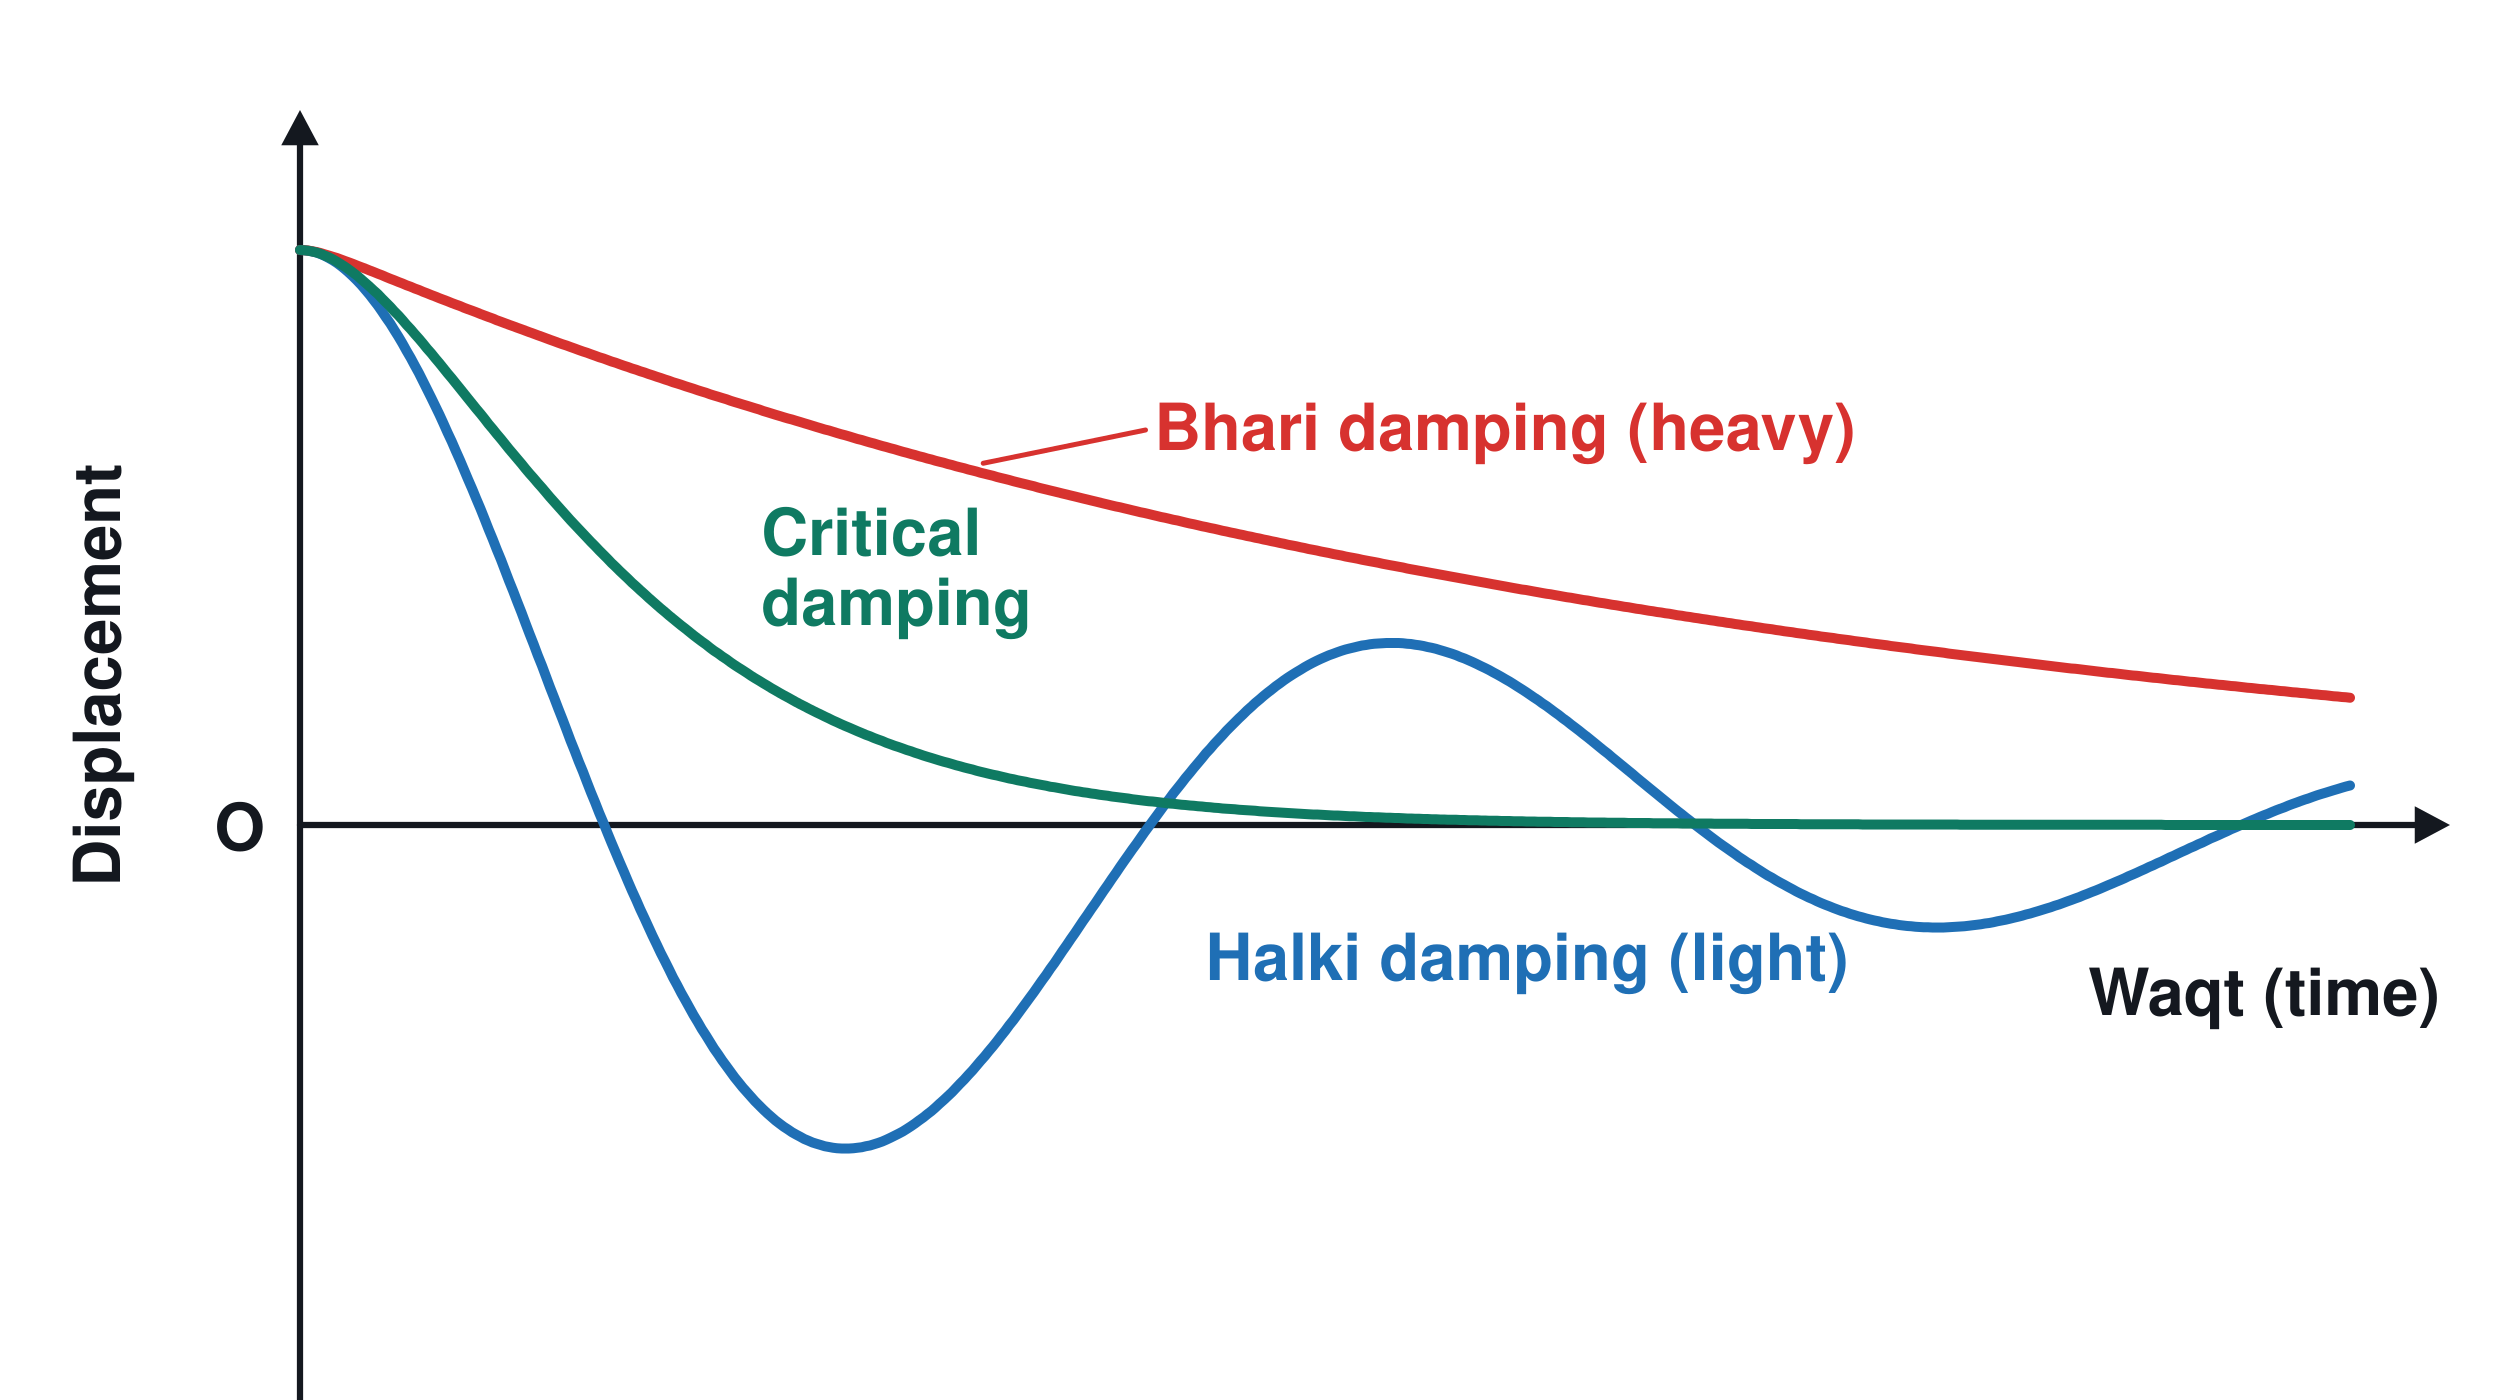
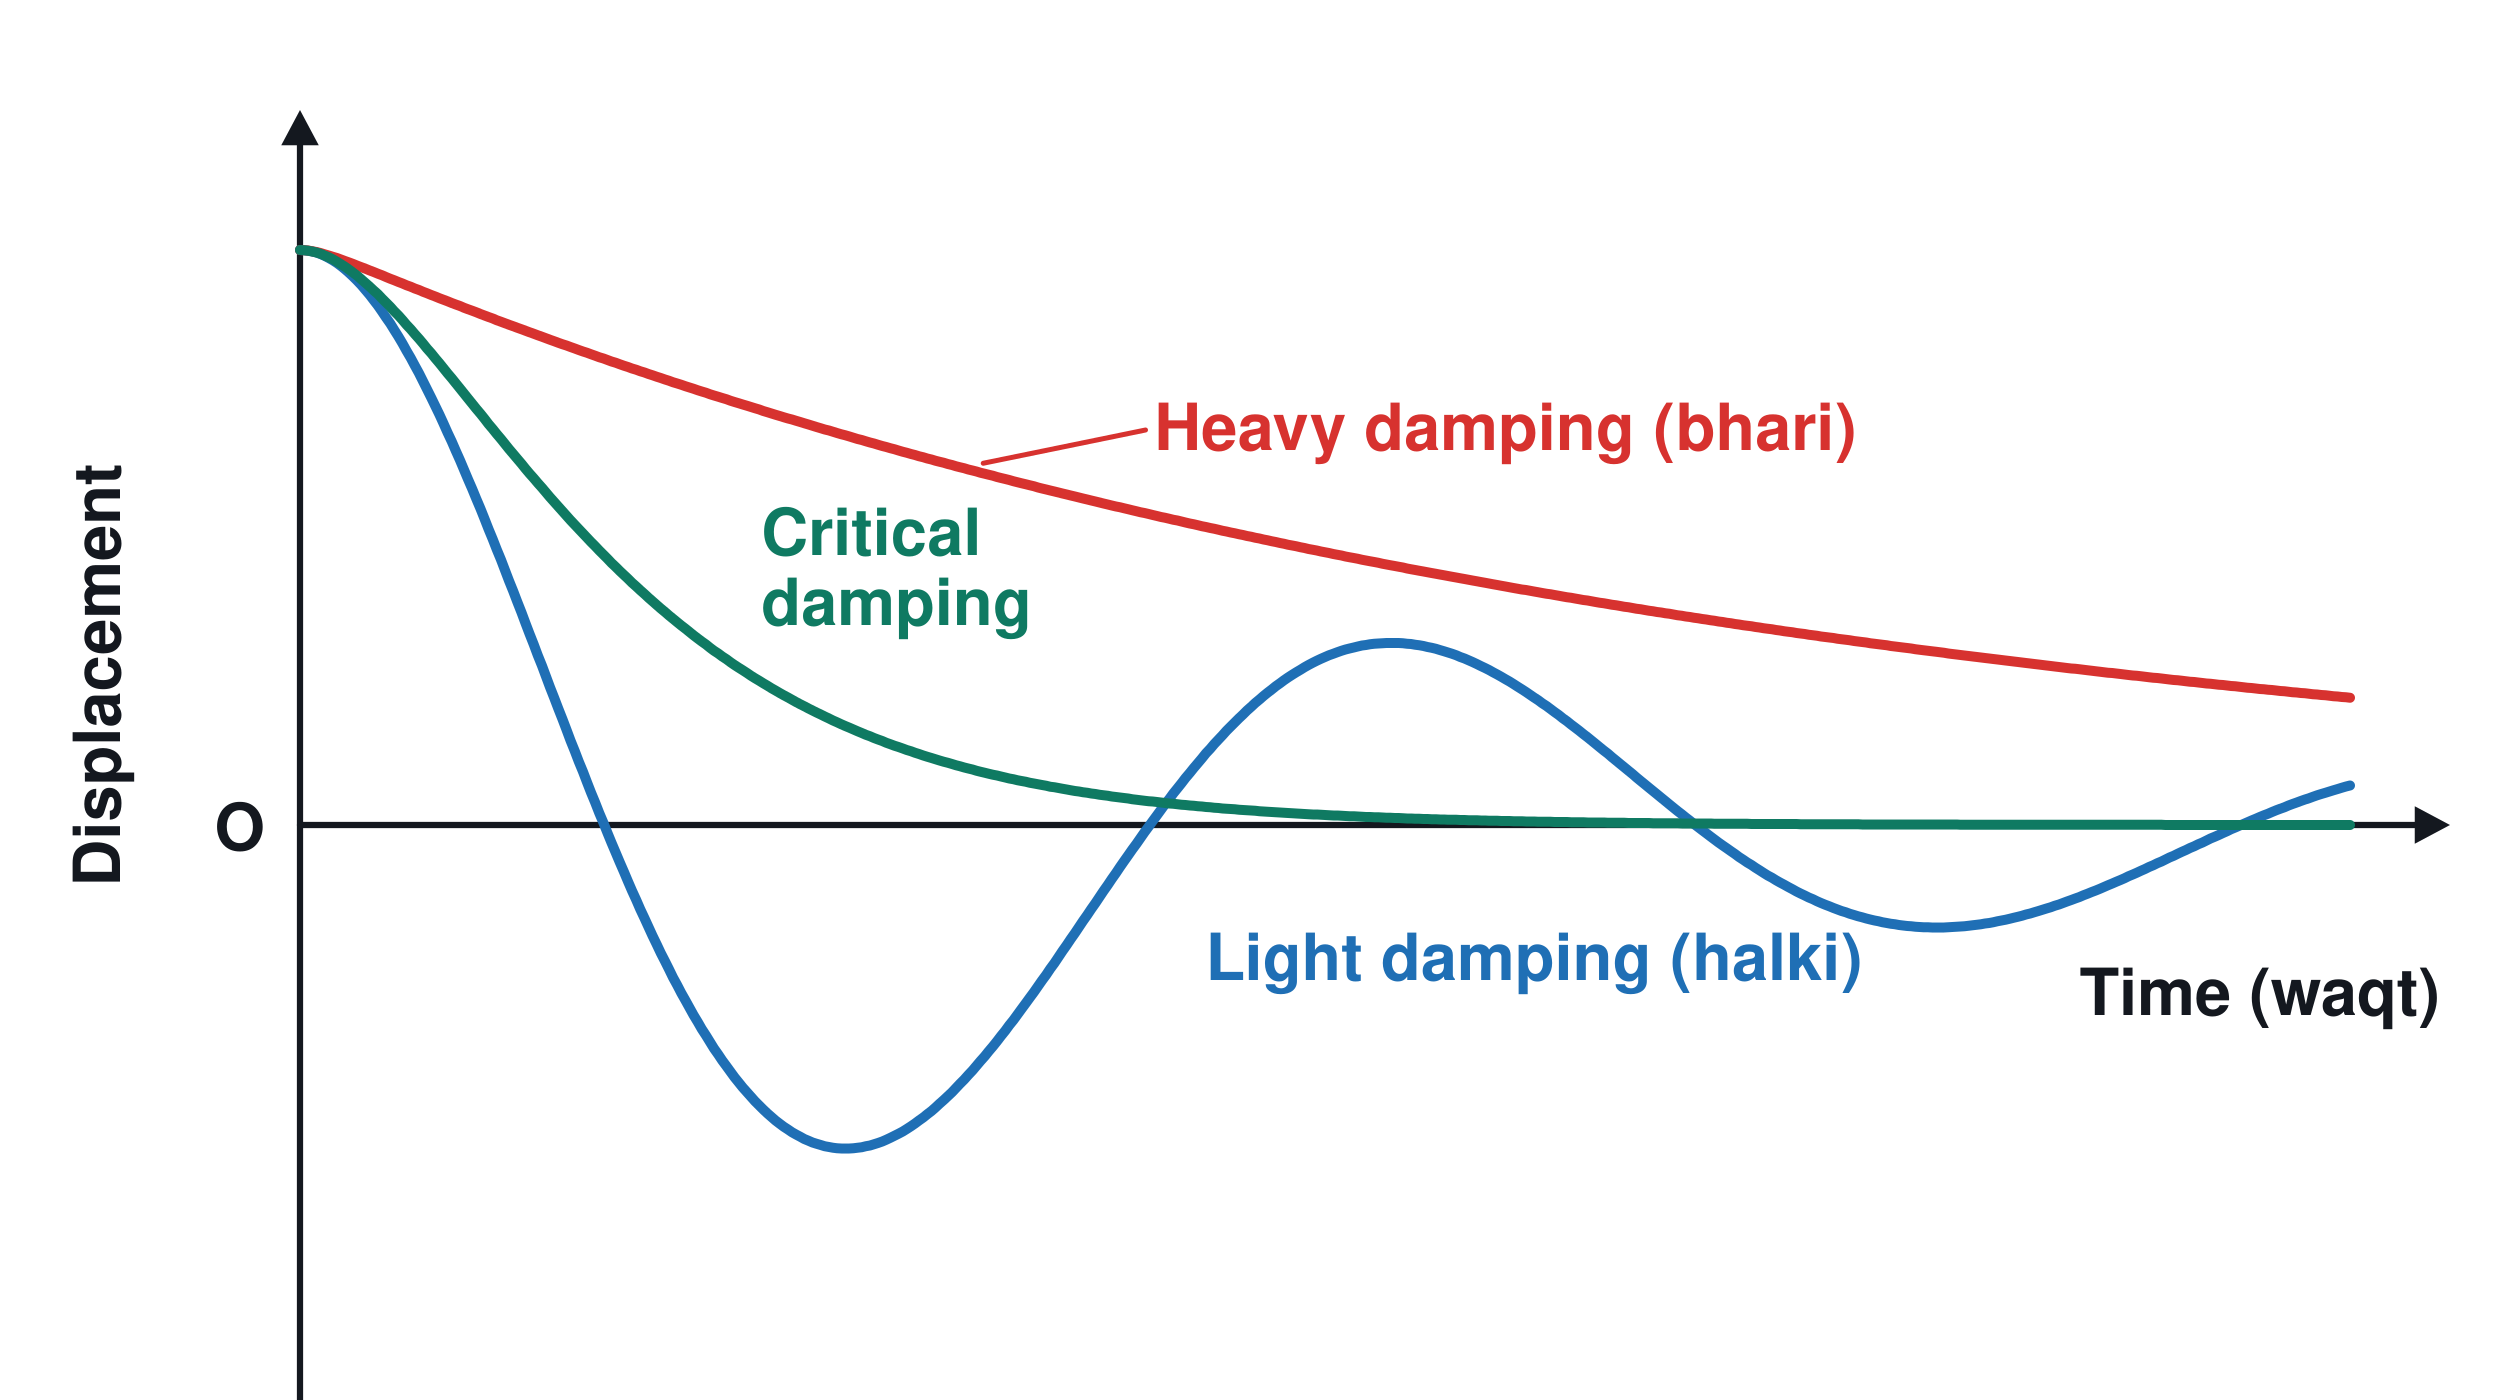
<svg xmlns="http://www.w3.org/2000/svg" viewBox="0 0 1000 560" font-family="Segoe UI, Helvetica, Arial, sans-serif">
  <rect width="1000" height="560" fill="#ffffff" />
  <line x1="120.0" y1="560.0" x2="120.0" y2="50.0" stroke="#14181f" stroke-width="2.5" stroke-linecap="round" />
  <path d="M120.0 44.0 L127.5 58.1 L112.5 58.1 Z" fill="#14181f" />
  <line x1="120.0" y1="330.0" x2="970.0" y2="330.0" stroke="#14181f" stroke-width="2.5" stroke-linecap="round" />
  <path d="M980.0 330.0 L965.9 337.5 L965.9 322.5 Z" fill="#14181f" />
-   <text x="976.0" y="406.0" font-size="26" fill="#14181f" text-anchor="end" font-weight="700">Waqt (time)</text>
+   <text x="976.0" y="406.0" font-size="26" fill="#14181f" text-anchor="end" font-weight="700">Time (waqt)</text>
  <text x="48.0" y="270.0" font-size="26" fill="#14181f" text-anchor="middle" font-weight="700" transform="rotate(-90 48.0 270.0)">Displacement</text>
  <text x="106.0" y="340.0" font-size="26" fill="#14181f" text-anchor="end" font-weight="700">O</text>
  <path d="M120.0 100.0 L121.6 100.1 L123.3 100.3 L124.9 100.6 L126.6 101.0 L128.2 101.6 L129.8 102.3 L131.5 103.2 L133.1 104.1 L134.8 105.2 L136.4 106.4 L138.0 107.7 L139.7 109.2 L141.3 110.7 L143.0 112.4 L144.6 114.1 L146.2 116.0 L147.9 118.0 L149.5 120.1 L151.2 122.3 L152.8 124.6 L154.4 127.0 L156.1 129.4 L157.7 132.0 L159.4 134.7 L161.0 137.4 L162.6 140.3 L164.3 143.2 L165.9 146.2 L167.6 149.3 L169.2 152.5 L170.8 155.7 L172.5 159.1 L174.1 162.4 L175.8 165.9 L177.4 169.4 L179.0 173.0 L180.7 176.6 L182.3 180.3 L184.0 184.1 L185.6 187.9 L187.2 191.7 L188.9 195.6 L190.5 199.5 L192.2 203.5 L193.8 207.5 L195.4 211.6 L197.1 215.7 L198.7 219.8 L200.4 223.9 L202.0 228.1 L203.6 232.3 L205.3 236.5 L206.9 240.7 L208.6 245.0 L210.2 249.3 L211.8 253.5 L213.5 257.8 L215.1 262.1 L216.8 266.3 L218.4 270.6 L220.0 274.9 L221.7 279.2 L223.3 283.4 L225.0 287.7 L226.6 291.9 L228.2 296.2 L229.9 300.4 L231.5 304.6 L233.2 308.7 L234.8 312.9 L236.4 317.0 L238.1 321.1 L239.7 325.2 L241.4 329.2 L243.0 333.2 L244.6 337.1 L246.3 341.1 L247.9 344.9 L249.6 348.8 L251.2 352.6 L252.8 356.3 L254.5 360.0 L256.1 363.7 L257.8 367.3 L259.4 370.8 L261.0 374.3 L262.7 377.8 L264.3 381.2 L266.0 384.5 L267.6 387.7 L269.2 391.0 L270.9 394.1 L272.5 397.2 L274.2 400.2 L275.8 403.1 L277.4 406.0 L279.1 408.8 L280.7 411.6 L282.4 414.2 L284.0 416.8 L285.6 419.4 L287.3 421.8 L288.9 424.2 L290.6 426.5 L292.2 428.7 L293.8 430.9 L295.5 433.0 L297.1 435.0 L298.8 436.9 L300.4 438.7 L302.0 440.5 L303.7 442.2 L305.3 443.8 L307.0 445.4 L308.6 446.8 L310.2 448.2 L311.9 449.5 L313.5 450.7 L315.2 451.8 L316.8 452.9 L318.4 453.8 L320.1 454.7 L321.7 455.6 L323.4 456.3 L325.0 457.0 L326.6 457.5 L328.3 458.0 L329.9 458.5 L331.6 458.8 L333.2 459.1 L334.8 459.3 L336.5 459.4 L338.1 459.4 L339.8 459.4 L341.4 459.3 L343.0 459.1 L344.7 458.9 L346.3 458.5 L348.0 458.2 L349.6 457.7 L351.2 457.2 L352.9 456.6 L354.5 455.9 L356.2 455.1 L357.8 454.3 L359.4 453.5 L361.1 452.6 L362.7 451.6 L364.4 450.5 L366.0 449.4 L367.6 448.2 L369.3 447.0 L370.9 445.7 L372.6 444.4 L374.2 443.0 L375.8 441.5 L377.5 440.0 L379.1 438.5 L380.8 436.9 L382.4 435.2 L384.0 433.5 L385.7 431.8 L387.3 430.0 L389.0 428.2 L390.6 426.3 L392.2 424.4 L393.9 422.5 L395.5 420.5 L397.2 418.5 L398.8 416.5 L400.4 414.4 L402.1 412.3 L403.7 410.1 L405.4 408.0 L407.0 405.8 L408.6 403.6 L410.3 401.3 L411.9 399.1 L413.6 396.8 L415.2 394.5 L416.8 392.2 L418.5 389.9 L420.1 387.5 L421.8 385.2 L423.4 382.8 L425.0 380.4 L426.7 378.0 L428.3 375.6 L430.0 373.2 L431.6 370.8 L433.2 368.4 L434.9 366.0 L436.5 363.6 L438.2 361.2 L439.8 358.8 L441.4 356.4 L443.1 354.0 L444.7 351.6 L446.4 349.2 L448.0 346.8 L449.6 344.5 L451.3 342.1 L452.9 339.8 L454.6 337.5 L456.2 335.2 L457.8 332.9 L459.5 330.6 L461.1 328.4 L462.8 326.1 L464.4 323.9 L466.0 321.7 L467.7 319.6 L469.3 317.4 L471.0 315.3 L472.6 313.3 L474.2 311.2 L475.9 309.2 L477.5 307.2 L479.2 305.2 L480.8 303.3 L482.4 301.3 L484.1 299.5 L485.7 297.6 L487.4 295.8 L489.0 294.1 L490.6 292.3 L492.3 290.6 L493.9 289.0 L495.6 287.3 L497.2 285.8 L498.8 284.2 L500.5 282.7 L502.1 281.2 L503.8 279.8 L505.4 278.4 L507.0 277.1 L508.7 275.8 L510.3 274.5 L512.0 273.3 L513.6 272.1 L515.2 271.0 L516.9 269.9 L518.5 268.9 L520.2 267.9 L521.8 266.9 L523.4 266.0 L525.1 265.1 L526.7 264.3 L528.4 263.5 L530.0 262.8 L531.6 262.1 L533.3 261.5 L534.9 260.9 L536.6 260.3 L538.2 259.8 L539.8 259.4 L541.5 259.0 L543.1 258.6 L544.8 258.2 L546.4 258.0 L548.0 257.7 L549.7 257.5 L551.3 257.4 L553.0 257.3 L554.6 257.2 L556.2 257.2 L557.9 257.2 L559.5 257.2 L561.2 257.3 L562.8 257.5 L564.4 257.6 L566.1 257.9 L567.7 258.1 L569.4 258.4 L571.0 258.8 L572.6 259.1 L574.3 259.5 L575.9 260.0 L577.6 260.5 L579.2 261.0 L580.8 261.5 L582.5 262.1 L584.1 262.8 L585.8 263.4 L587.4 264.1 L589.0 264.8 L590.7 265.6 L592.3 266.4 L594.0 267.2 L595.6 268.0 L597.2 268.9 L598.9 269.8 L600.5 270.7 L602.2 271.7 L603.8 272.6 L605.4 273.6 L607.1 274.7 L608.7 275.7 L610.4 276.8 L612.0 277.9 L613.6 279.0 L615.3 280.1 L616.9 281.3 L618.6 282.4 L620.2 283.6 L621.8 284.8 L623.5 286.0 L625.1 287.3 L626.8 288.5 L628.4 289.8 L630.0 291.0 L631.7 292.3 L633.3 293.6 L635.0 294.9 L636.6 296.2 L638.2 297.5 L639.9 298.9 L641.5 300.2 L643.2 301.5 L644.8 302.9 L646.4 304.2 L648.1 305.6 L649.7 306.9 L651.4 308.3 L653.0 309.6 L654.6 311.0 L656.3 312.4 L657.9 313.7 L659.6 315.1 L661.2 316.4 L662.8 317.7 L664.5 319.1 L666.1 320.4 L667.8 321.8 L669.4 323.1 L671.0 324.4 L672.7 325.7 L674.3 327.0 L676.0 328.3 L677.6 329.6 L679.2 330.8 L680.9 332.1 L682.5 333.3 L684.2 334.6 L685.8 335.8 L687.4 337.0 L689.1 338.2 L690.7 339.3 L692.4 340.5 L694.0 341.6 L695.6 342.8 L697.3 343.9 L698.9 345.0 L700.6 346.0 L702.2 347.1 L703.8 348.1 L705.5 349.2 L707.1 350.2 L708.8 351.1 L710.4 352.1 L712.0 353.0 L713.7 353.9 L715.3 354.8 L717.0 355.7 L718.6 356.6 L720.2 357.4 L721.9 358.2 L723.5 359.0 L725.2 359.7 L726.8 360.5 L728.4 361.2 L730.1 361.9 L731.7 362.5 L733.4 363.2 L735.0 363.8 L736.6 364.4 L738.3 364.9 L739.9 365.5 L741.6 366.0 L743.2 366.5 L744.8 366.9 L746.5 367.4 L748.1 367.8 L749.8 368.2 L751.4 368.5 L753.0 368.9 L754.7 369.2 L756.3 369.5 L758.0 369.7 L759.6 370.0 L761.2 370.2 L762.9 370.4 L764.5 370.5 L766.2 370.7 L767.8 370.8 L769.4 370.9 L771.1 370.9 L772.7 371.0 L774.4 371.0 L776.0 371.0 L777.6 371.0 L779.3 370.9 L780.9 370.8 L782.6 370.7 L784.2 370.6 L785.8 370.5 L787.5 370.3 L789.1 370.1 L790.8 369.9 L792.4 369.7 L794.0 369.4 L795.7 369.2 L797.3 368.9 L799.0 368.5 L800.6 368.2 L802.2 367.9 L803.9 367.5 L805.5 367.1 L807.2 366.7 L808.8 366.3 L810.4 365.8 L812.1 365.4 L813.7 364.9 L815.4 364.4 L817.0 363.9 L818.6 363.4 L820.3 362.9 L821.9 362.3 L823.6 361.8 L825.2 361.2 L826.8 360.6 L828.5 360.0 L830.1 359.4 L831.8 358.8 L833.4 358.1 L835.0 357.5 L836.7 356.8 L838.3 356.2 L840.0 355.5 L841.6 354.8 L843.2 354.1 L844.9 353.4 L846.5 352.7 L848.2 352.0 L849.8 351.3 L851.4 350.5 L853.1 349.8 L854.7 349.1 L856.4 348.3 L858.0 347.6 L859.6 346.8 L861.3 346.1 L862.9 345.3 L864.6 344.6 L866.2 343.8 L867.8 343.0 L869.5 342.3 L871.1 341.5 L872.8 340.7 L874.4 340.0 L876.0 339.2 L877.7 338.5 L879.3 337.7 L881.0 337.0 L882.6 336.2 L884.2 335.4 L885.9 334.7 L887.5 334.0 L889.2 333.2 L890.8 332.5 L892.4 331.7 L894.1 331.0 L895.7 330.3 L897.4 329.6 L899.0 328.9 L900.6 328.2 L902.3 327.5 L903.9 326.8 L905.6 326.1 L907.2 325.5 L908.8 324.8 L910.5 324.1 L912.1 323.5 L913.8 322.9 L915.4 322.2 L917.0 321.6 L918.7 321.0 L920.3 320.4 L922.0 319.8 L923.6 319.3 L925.2 318.7 L926.9 318.1 L928.5 317.6 L930.2 317.1 L931.8 316.6 L933.4 316.1 L935.1 315.6 L936.7 315.1 L938.4 314.6 L940.0 314.2" stroke="#1f6fb5" stroke-width="4" fill="none" stroke-linejoin="round" stroke-linecap="round" />
  <path d="M120.0 100.0 L121.6 100.1 L123.3 100.2 L124.9 100.5 L126.6 100.8 L128.2 101.2 L129.8 101.7 L131.5 102.2 L133.1 102.7 L134.8 103.2 L136.4 103.8 L138.0 104.4 L139.7 105.0 L141.3 105.6 L143.0 106.3 L144.6 106.9 L146.2 107.5 L147.9 108.2 L149.5 108.8 L151.2 109.5 L152.8 110.1 L154.4 110.8 L156.1 111.5 L157.7 112.1 L159.4 112.8 L161.0 113.4 L162.6 114.1 L164.3 114.7 L165.9 115.4 L167.6 116.0 L169.2 116.7 L170.8 117.3 L172.5 118.0 L174.1 118.6 L175.8 119.3 L177.4 119.9 L179.0 120.5 L180.7 121.2 L182.3 121.8 L184.0 122.4 L185.6 123.1 L187.2 123.7 L188.9 124.3 L190.5 124.9 L192.2 125.6 L193.8 126.2 L195.4 126.8 L197.1 127.4 L198.7 128.1 L200.4 128.7 L202.0 129.3 L203.6 129.9 L205.3 130.5 L206.9 131.1 L208.6 131.7 L210.2 132.3 L211.8 132.9 L213.5 133.5 L215.1 134.1 L216.8 134.7 L218.4 135.3 L220.0 135.9 L221.7 136.5 L223.3 137.1 L225.0 137.7 L226.6 138.2 L228.2 138.8 L229.9 139.4 L231.5 140.0 L233.2 140.6 L234.8 141.1 L236.4 141.7 L238.1 142.3 L239.7 142.9 L241.4 143.4 L243.0 144.0 L244.6 144.6 L246.3 145.1 L247.9 145.7 L249.6 146.3 L251.2 146.8 L252.8 147.4 L254.5 147.9 L256.1 148.5 L257.8 149.0 L259.4 149.6 L261.0 150.1 L262.7 150.7 L264.3 151.2 L266.0 151.8 L267.6 152.3 L269.2 152.9 L270.9 153.4 L272.5 153.9 L274.2 154.5 L275.8 155.0 L277.4 155.5 L279.1 156.1 L280.7 156.6 L282.4 157.1 L284.0 157.7 L285.6 158.2 L287.3 158.7 L288.9 159.2 L290.6 159.7 L292.2 160.3 L293.8 160.8 L295.5 161.3 L297.1 161.8 L298.8 162.3 L300.4 162.8 L302.0 163.3 L303.7 163.8 L305.3 164.4 L307.0 164.9 L308.6 165.4 L310.2 165.9 L311.9 166.4 L313.5 166.9 L315.2 167.4 L316.8 167.8 L318.4 168.3 L320.1 168.8 L321.7 169.3 L323.4 169.8 L325.0 170.3 L326.6 170.8 L328.3 171.3 L329.9 171.8 L331.6 172.2 L333.2 172.7 L334.8 173.2 L336.5 173.7 L338.1 174.1 L339.8 174.6 L341.4 175.1 L343.0 175.6 L344.7 176.0 L346.3 176.5 L348.0 177.0 L349.6 177.4 L351.2 177.9 L352.9 178.4 L354.5 178.8 L356.2 179.3 L357.8 179.7 L359.4 180.2 L361.1 180.7 L362.7 181.1 L364.4 181.6 L366.0 182.0 L367.6 182.5 L369.3 182.9 L370.9 183.4 L372.6 183.8 L374.2 184.3 L375.8 184.7 L377.5 185.1 L379.1 185.6 L380.8 186.0 L382.4 186.5 L384.0 186.9 L385.7 187.3 L387.3 187.8 L389.0 188.2 L390.6 188.6 L392.2 189.1 L393.9 189.5 L395.5 189.9 L397.2 190.3 L398.8 190.8 L400.4 191.2 L402.1 191.6 L403.7 192.0 L405.4 192.5 L407.0 192.9 L408.6 193.3 L410.3 193.7 L411.9 194.1 L413.6 194.5 L415.2 195.0 L416.8 195.4 L418.5 195.8 L420.1 196.2 L421.8 196.6 L423.4 197.0 L425.0 197.4 L426.7 197.8 L428.3 198.2 L430.0 198.6 L431.6 199.0 L433.2 199.4 L434.9 199.8 L436.5 200.2 L438.2 200.6 L439.8 201.0 L441.4 201.4 L443.1 201.8 L444.7 202.2 L446.4 202.6 L448.0 202.9 L449.6 203.3 L451.3 203.7 L452.9 204.1 L454.6 204.5 L456.2 204.9 L457.8 205.2 L459.5 205.6 L461.1 206.0 L462.8 206.4 L464.4 206.8 L466.0 207.1 L467.7 207.5 L469.3 207.9 L471.0 208.2 L472.6 208.6 L474.2 209.0 L475.9 209.4 L477.5 209.7 L479.2 210.1 L480.8 210.5 L482.4 210.8 L484.1 211.2 L485.7 211.5 L487.4 211.9 L489.0 212.3 L490.6 212.6 L492.3 213.0 L493.9 213.3 L495.6 213.7 L497.2 214.0 L498.8 214.4 L500.5 214.7 L502.1 215.1 L503.8 215.4 L505.4 215.8 L507.0 216.1 L508.7 216.5 L510.3 216.8 L512.0 217.2 L513.6 217.5 L515.2 217.9 L516.9 218.2 L518.5 218.5 L520.2 218.9 L521.8 219.2 L523.4 219.6 L525.1 219.9 L526.7 220.2 L528.4 220.6 L530.0 220.9 L531.6 221.2 L533.3 221.6 L534.9 221.9 L536.6 222.2 L538.2 222.6 L539.8 222.9 L541.5 223.2 L543.1 223.5 L544.8 223.9 L546.4 224.2 L548.0 224.5 L549.7 224.8 L551.3 225.1 L553.0 225.5 L554.6 225.8 L556.2 226.1 L557.9 226.4 L559.5 226.7 L561.2 227.0 L562.8 227.4 L564.4 227.7 L566.1 228.0 L567.7 228.3 L569.4 228.6 L571.0 228.9 L572.6 229.2 L574.3 229.5 L575.9 229.8 L577.6 230.1 L579.2 230.4 L580.8 230.7 L582.5 231.0 L584.1 231.3 L585.8 231.6 L587.4 231.9 L589.0 232.2 L590.7 232.5 L592.3 232.8 L594.0 233.1 L595.6 233.4 L597.2 233.7 L598.9 234.0 L600.5 234.3 L602.2 234.6 L603.8 234.9 L605.4 235.2 L607.1 235.5 L608.7 235.8 L610.4 236.0 L612.0 236.3 L613.6 236.6 L615.3 236.9 L616.9 237.2 L618.6 237.5 L620.2 237.7 L621.8 238.0 L623.5 238.3 L625.1 238.6 L626.8 238.9 L628.4 239.1 L630.0 239.4 L631.7 239.7 L633.3 240.0 L635.0 240.2 L636.6 240.5 L638.2 240.8 L639.9 241.1 L641.5 241.3 L643.2 241.6 L644.8 241.9 L646.4 242.1 L648.1 242.4 L649.7 242.7 L651.4 242.9 L653.0 243.2 L654.6 243.5 L656.3 243.7 L657.9 244.0 L659.6 244.3 L661.2 244.5 L662.8 244.8 L664.5 245.0 L666.1 245.3 L667.8 245.5 L669.4 245.8 L671.0 246.1 L672.7 246.3 L674.3 246.6 L676.0 246.8 L677.6 247.1 L679.2 247.3 L680.9 247.6 L682.5 247.8 L684.2 248.1 L685.8 248.3 L687.4 248.6 L689.1 248.8 L690.7 249.1 L692.4 249.3 L694.0 249.6 L695.6 249.8 L697.3 250.1 L698.9 250.3 L700.6 250.5 L702.2 250.8 L703.8 251.0 L705.5 251.3 L707.1 251.5 L708.8 251.7 L710.4 252.0 L712.0 252.2 L713.7 252.5 L715.3 252.7 L717.0 252.9 L718.6 253.2 L720.2 253.4 L721.9 253.6 L723.5 253.9 L725.2 254.1 L726.8 254.3 L728.4 254.6 L730.1 254.8 L731.7 255.0 L733.4 255.2 L735.0 255.5 L736.6 255.7 L738.3 255.9 L739.9 256.1 L741.6 256.4 L743.2 256.6 L744.8 256.8 L746.5 257.0 L748.1 257.3 L749.8 257.5 L751.4 257.7 L753.0 257.9 L754.7 258.1 L756.3 258.4 L758.0 258.6 L759.6 258.8 L761.2 259.0 L762.9 259.2 L764.5 259.4 L766.2 259.7 L767.8 259.9 L769.4 260.1 L771.1 260.3 L772.7 260.5 L774.4 260.7 L776.0 260.9 L777.6 261.1 L779.3 261.4 L780.9 261.6 L782.6 261.8 L784.2 262.0 L785.8 262.2 L787.5 262.4 L789.1 262.6 L790.8 262.8 L792.4 263.0 L794.0 263.2 L795.7 263.4 L797.3 263.6 L799.0 263.8 L800.6 264.0 L802.2 264.2 L803.9 264.4 L805.5 264.6 L807.2 264.8 L808.8 265.0 L810.4 265.2 L812.1 265.4 L813.7 265.6 L815.4 265.8 L817.0 266.0 L818.6 266.2 L820.3 266.4 L821.9 266.6 L823.6 266.8 L825.2 267.0 L826.8 267.2 L828.5 267.4 L830.1 267.5 L831.8 267.7 L833.4 267.9 L835.0 268.1 L836.7 268.3 L838.3 268.5 L840.0 268.7 L841.6 268.9 L843.2 269.1 L844.9 269.2 L846.5 269.4 L848.2 269.6 L849.8 269.8 L851.4 270.0 L853.1 270.2 L854.7 270.3 L856.4 270.5 L858.0 270.7 L859.6 270.9 L861.3 271.1 L862.9 271.2 L864.6 271.4 L866.2 271.6 L867.8 271.8 L869.5 272.0 L871.1 272.1 L872.8 272.3 L874.4 272.5 L876.0 272.7 L877.7 272.8 L879.3 273.0 L881.0 273.2 L882.6 273.4 L884.2 273.5 L885.9 273.7 L887.5 273.9 L889.2 274.0 L890.8 274.2 L892.4 274.4 L894.1 274.5 L895.7 274.7 L897.4 274.9 L899.0 275.1 L900.6 275.2 L902.3 275.4 L903.9 275.6 L905.6 275.7 L907.2 275.9 L908.8 276.0 L910.5 276.2 L912.1 276.4 L913.8 276.5 L915.4 276.7 L917.0 276.9 L918.7 277.0 L920.3 277.2 L922.0 277.3 L923.6 277.5 L925.2 277.7 L926.9 277.8 L928.5 278.0 L930.2 278.1 L931.8 278.3 L933.4 278.5 L935.1 278.6 L936.7 278.8 L938.4 278.9 L940.0 279.1" stroke="#d7322f" stroke-width="4" fill="none" stroke-linejoin="round" stroke-linecap="round" />
  <path d="M120.0 100.0 L121.6 100.1 L123.3 100.3 L124.9 100.6 L126.6 101.0 L128.2 101.5 L129.8 102.2 L131.5 102.9 L133.1 103.7 L134.8 104.7 L136.4 105.7 L138.0 106.7 L139.7 107.9 L141.3 109.1 L143.0 110.4 L144.6 111.8 L146.2 113.2 L147.9 114.7 L149.5 116.2 L151.2 117.7 L152.8 119.4 L154.4 121.0 L156.1 122.7 L157.7 124.5 L159.4 126.2 L161.0 128.0 L162.6 129.9 L164.3 131.7 L165.9 133.6 L167.6 135.5 L169.2 137.4 L170.8 139.4 L172.5 141.3 L174.1 143.3 L175.8 145.3 L177.4 147.3 L179.0 149.3 L180.7 151.3 L182.3 153.3 L184.0 155.4 L185.6 157.4 L187.2 159.4 L188.9 161.5 L190.5 163.5 L192.2 165.5 L193.8 167.5 L195.4 169.6 L197.1 171.6 L198.7 173.6 L200.4 175.6 L202.0 177.6 L203.6 179.6 L205.3 181.6 L206.9 183.5 L208.6 185.5 L210.2 187.5 L211.8 189.4 L213.5 191.3 L215.1 193.2 L216.8 195.1 L218.4 197.0 L220.0 198.9 L221.7 200.8 L223.3 202.6 L225.0 204.5 L226.6 206.3 L228.2 208.1 L229.9 209.9 L231.5 211.6 L233.2 213.4 L234.8 215.1 L236.4 216.8 L238.1 218.5 L239.7 220.2 L241.4 221.9 L243.0 223.5 L244.6 225.2 L246.3 226.8 L247.9 228.4 L249.6 230.0 L251.2 231.5 L252.8 233.1 L254.5 234.6 L256.1 236.1 L257.8 237.6 L259.4 239.1 L261.0 240.5 L262.7 242.0 L264.3 243.4 L266.0 244.8 L267.6 246.2 L269.2 247.5 L270.9 248.9 L272.5 250.2 L274.2 251.5 L275.8 252.8 L277.4 254.1 L279.1 255.4 L280.7 256.6 L282.4 257.8 L284.0 259.1 L285.6 260.3 L287.3 261.4 L288.9 262.6 L290.6 263.7 L292.2 264.9 L293.8 266.0 L295.5 267.1 L297.1 268.1 L298.8 269.2 L300.4 270.3 L302.0 271.3 L303.7 272.3 L305.3 273.3 L307.0 274.3 L308.6 275.3 L310.2 276.2 L311.9 277.2 L313.5 278.1 L315.2 279.0 L316.8 279.9 L318.4 280.8 L320.1 281.7 L321.7 282.5 L323.4 283.4 L325.0 284.2 L326.6 285.0 L328.3 285.8 L329.9 286.6 L331.6 287.4 L333.2 288.2 L334.8 288.9 L336.5 289.7 L338.1 290.4 L339.8 291.1 L341.4 291.8 L343.0 292.5 L344.7 293.2 L346.3 293.9 L348.0 294.5 L349.6 295.2 L351.2 295.8 L352.9 296.4 L354.5 297.1 L356.2 297.7 L357.8 298.3 L359.4 298.8 L361.1 299.4 L362.7 300.0 L364.4 300.5 L366.0 301.1 L367.6 301.6 L369.3 302.2 L370.9 302.7 L372.6 303.2 L374.2 303.7 L375.8 304.2 L377.5 304.7 L379.1 305.1 L380.8 305.6 L382.4 306.1 L384.0 306.5 L385.7 307.0 L387.3 307.4 L389.0 307.8 L390.6 308.3 L392.2 308.7 L393.9 309.1 L395.5 309.5 L397.2 309.9 L398.8 310.2 L400.4 310.6 L402.1 311.0 L403.7 311.4 L405.4 311.7 L407.0 312.1 L408.6 312.4 L410.3 312.7 L411.9 313.1 L413.6 313.4 L415.2 313.7 L416.8 314.0 L418.5 314.3 L420.1 314.7 L421.8 314.9 L423.4 315.2 L425.0 315.5 L426.7 315.8 L428.3 316.1 L430.0 316.4 L431.6 316.6 L433.2 316.9 L434.9 317.1 L436.5 317.4 L438.2 317.6 L439.8 317.9 L441.4 318.1 L443.1 318.3 L444.7 318.6 L446.4 318.8 L448.0 319.0 L449.6 319.2 L451.3 319.4 L452.9 319.7 L454.6 319.9 L456.2 320.1 L457.8 320.3 L459.5 320.5 L461.1 320.6 L462.8 320.8 L464.4 321.0 L466.0 321.2 L467.7 321.4 L469.3 321.5 L471.0 321.7 L472.6 321.9 L474.2 322.0 L475.9 322.2 L477.5 322.3 L479.2 322.5 L480.8 322.6 L482.4 322.8 L484.1 322.9 L485.7 323.1 L487.4 323.2 L489.0 323.4 L490.6 323.5 L492.3 323.6 L493.9 323.7 L495.6 323.9 L497.2 324.0 L498.8 324.1 L500.5 324.2 L502.1 324.3 L503.8 324.5 L505.4 324.6 L507.0 324.7 L508.7 324.8 L510.3 324.9 L512.0 325.0 L513.6 325.1 L515.2 325.2 L516.9 325.3 L518.5 325.4 L520.2 325.5 L521.8 325.6 L523.4 325.7 L525.1 325.8 L526.7 325.8 L528.4 325.9 L530.0 326.0 L531.6 326.1 L533.3 326.2 L534.9 326.2 L536.6 326.3 L538.2 326.4 L539.8 326.5 L541.5 326.5 L543.1 326.6 L544.8 326.7 L546.4 326.8 L548.0 326.8 L549.7 326.9 L551.3 326.9 L553.0 327.0 L554.6 327.1 L556.2 327.1 L557.9 327.2 L559.5 327.2 L561.2 327.3 L562.8 327.4 L564.4 327.4 L566.1 327.5 L567.7 327.5 L569.4 327.6 L571.0 327.6 L572.6 327.7 L574.3 327.7 L575.9 327.8 L577.6 327.8 L579.2 327.9 L580.8 327.9 L582.5 327.9 L584.1 328.0 L585.8 328.0 L587.4 328.1 L589.0 328.1 L590.7 328.1 L592.3 328.2 L594.0 328.2 L595.6 328.3 L597.2 328.3 L598.9 328.3 L600.5 328.4 L602.2 328.4 L603.8 328.4 L605.4 328.5 L607.1 328.5 L608.7 328.5 L610.4 328.6 L612.0 328.6 L613.6 328.6 L615.3 328.7 L616.9 328.7 L618.6 328.7 L620.2 328.7 L621.8 328.8 L623.5 328.8 L625.1 328.8 L626.8 328.8 L628.4 328.9 L630.0 328.9 L631.7 328.9 L633.3 328.9 L635.0 329.0 L636.6 329.0 L638.2 329.0 L639.9 329.0 L641.5 329.0 L643.2 329.1 L644.8 329.1 L646.4 329.1 L648.1 329.1 L649.7 329.1 L651.4 329.2 L653.0 329.2 L654.6 329.2 L656.3 329.2 L657.9 329.2 L659.6 329.2 L661.2 329.3 L662.8 329.3 L664.5 329.3 L666.1 329.3 L667.8 329.3 L669.4 329.3 L671.0 329.3 L672.7 329.4 L674.3 329.4 L676.0 329.4 L677.6 329.4 L679.2 329.4 L680.9 329.4 L682.5 329.4 L684.2 329.4 L685.8 329.5 L687.4 329.5 L689.1 329.5 L690.7 329.5 L692.4 329.5 L694.0 329.5 L695.6 329.5 L697.3 329.5 L698.9 329.5 L700.6 329.6 L702.2 329.6 L703.8 329.6 L705.5 329.6 L707.1 329.6 L708.8 329.6 L710.4 329.6 L712.0 329.6 L713.7 329.6 L715.3 329.6 L717.0 329.6 L718.6 329.6 L720.2 329.7 L721.9 329.7 L723.5 329.7 L725.2 329.7 L726.8 329.7 L728.4 329.7 L730.1 329.7 L731.7 329.7 L733.4 329.7 L735.0 329.7 L736.6 329.7 L738.3 329.7 L739.9 329.7 L741.6 329.7 L743.2 329.7 L744.8 329.8 L746.5 329.8 L748.1 329.8 L749.8 329.8 L751.4 329.8 L753.0 329.8 L754.7 329.8 L756.3 329.8 L758.0 329.8 L759.6 329.8 L761.2 329.8 L762.9 329.8 L764.5 329.8 L766.2 329.8 L767.8 329.8 L769.4 329.8 L771.1 329.8 L772.7 329.8 L774.4 329.8 L776.0 329.8 L777.6 329.8 L779.3 329.8 L780.9 329.8 L782.6 329.8 L784.2 329.9 L785.8 329.9 L787.5 329.9 L789.1 329.9 L790.8 329.9 L792.4 329.9 L794.0 329.9 L795.7 329.9 L797.3 329.9 L799.0 329.9 L800.6 329.9 L802.2 329.9 L803.9 329.9 L805.5 329.9 L807.2 329.9 L808.8 329.9 L810.4 329.9 L812.1 329.9 L813.7 329.9 L815.4 329.9 L817.0 329.9 L818.6 329.9 L820.3 329.9 L821.9 329.9 L823.6 329.9 L825.2 329.9 L826.8 329.9 L828.5 329.9 L830.1 329.9 L831.8 329.9 L833.4 329.9 L835.0 329.9 L836.7 329.9 L838.3 329.9 L840.0 329.9 L841.6 329.9 L843.2 329.9 L844.9 329.9 L846.5 329.9 L848.2 329.9 L849.8 329.9 L851.4 329.9 L853.1 329.9 L854.7 329.9 L856.4 329.9 L858.0 329.9 L859.6 329.9 L861.3 329.9 L862.9 329.9 L864.6 329.9 L866.2 330.0 L867.8 330.0 L869.5 330.0 L871.1 330.0 L872.8 330.0 L874.4 330.0 L876.0 330.0 L877.7 330.0 L879.3 330.0 L881.0 330.0 L882.6 330.0 L884.2 330.0 L885.9 330.0 L887.5 330.0 L889.2 330.0 L890.8 330.0 L892.4 330.0 L894.1 330.0 L895.7 330.0 L897.4 330.0 L899.0 330.0 L900.6 330.0 L902.3 330.0 L903.9 330.0 L905.6 330.0 L907.2 330.0 L908.8 330.0 L910.5 330.0 L912.1 330.0 L913.8 330.0 L915.4 330.0 L917.0 330.0 L918.7 330.0 L920.3 330.0 L922.0 330.0 L923.6 330.0 L925.2 330.0 L926.9 330.0 L928.5 330.0 L930.2 330.0 L931.8 330.0 L933.4 330.0 L935.1 330.0 L936.7 330.0 L938.4 330.0 L940.0 330.0" stroke="#0f7a62" stroke-width="4" fill="none" stroke-linejoin="round" stroke-linecap="round" />
-   <text x="482.2" y="392.0" font-size="26" fill="#1f6fb5" text-anchor="start" font-weight="700">Halki damping (light)</text>
-   <text x="461.7" y="180.0" font-size="26" fill="#d7322f" text-anchor="start" font-weight="700">Bhari damping (heavy)</text>
+   <text x="482.2" y="392.0" font-size="26" fill="#1f6fb5" text-anchor="start" font-weight="700">Light damping (halki)</text>
+   <text x="461.7" y="180.0" font-size="26" fill="#d7322f" text-anchor="start" font-weight="700">Heavy damping (bhari)</text>
  <line x1="458.2" y1="172.0" x2="393.3" y2="185.3" stroke="#d7322f" stroke-width="2" stroke-linecap="round" />
  <text x="304.5" y="222.0" font-size="26" fill="#0f7a62" text-anchor="start" font-weight="700">Critical</text>
  <text x="304.5" y="250.0" font-size="26" fill="#0f7a62" text-anchor="start" font-weight="700">damping</text>
</svg>
